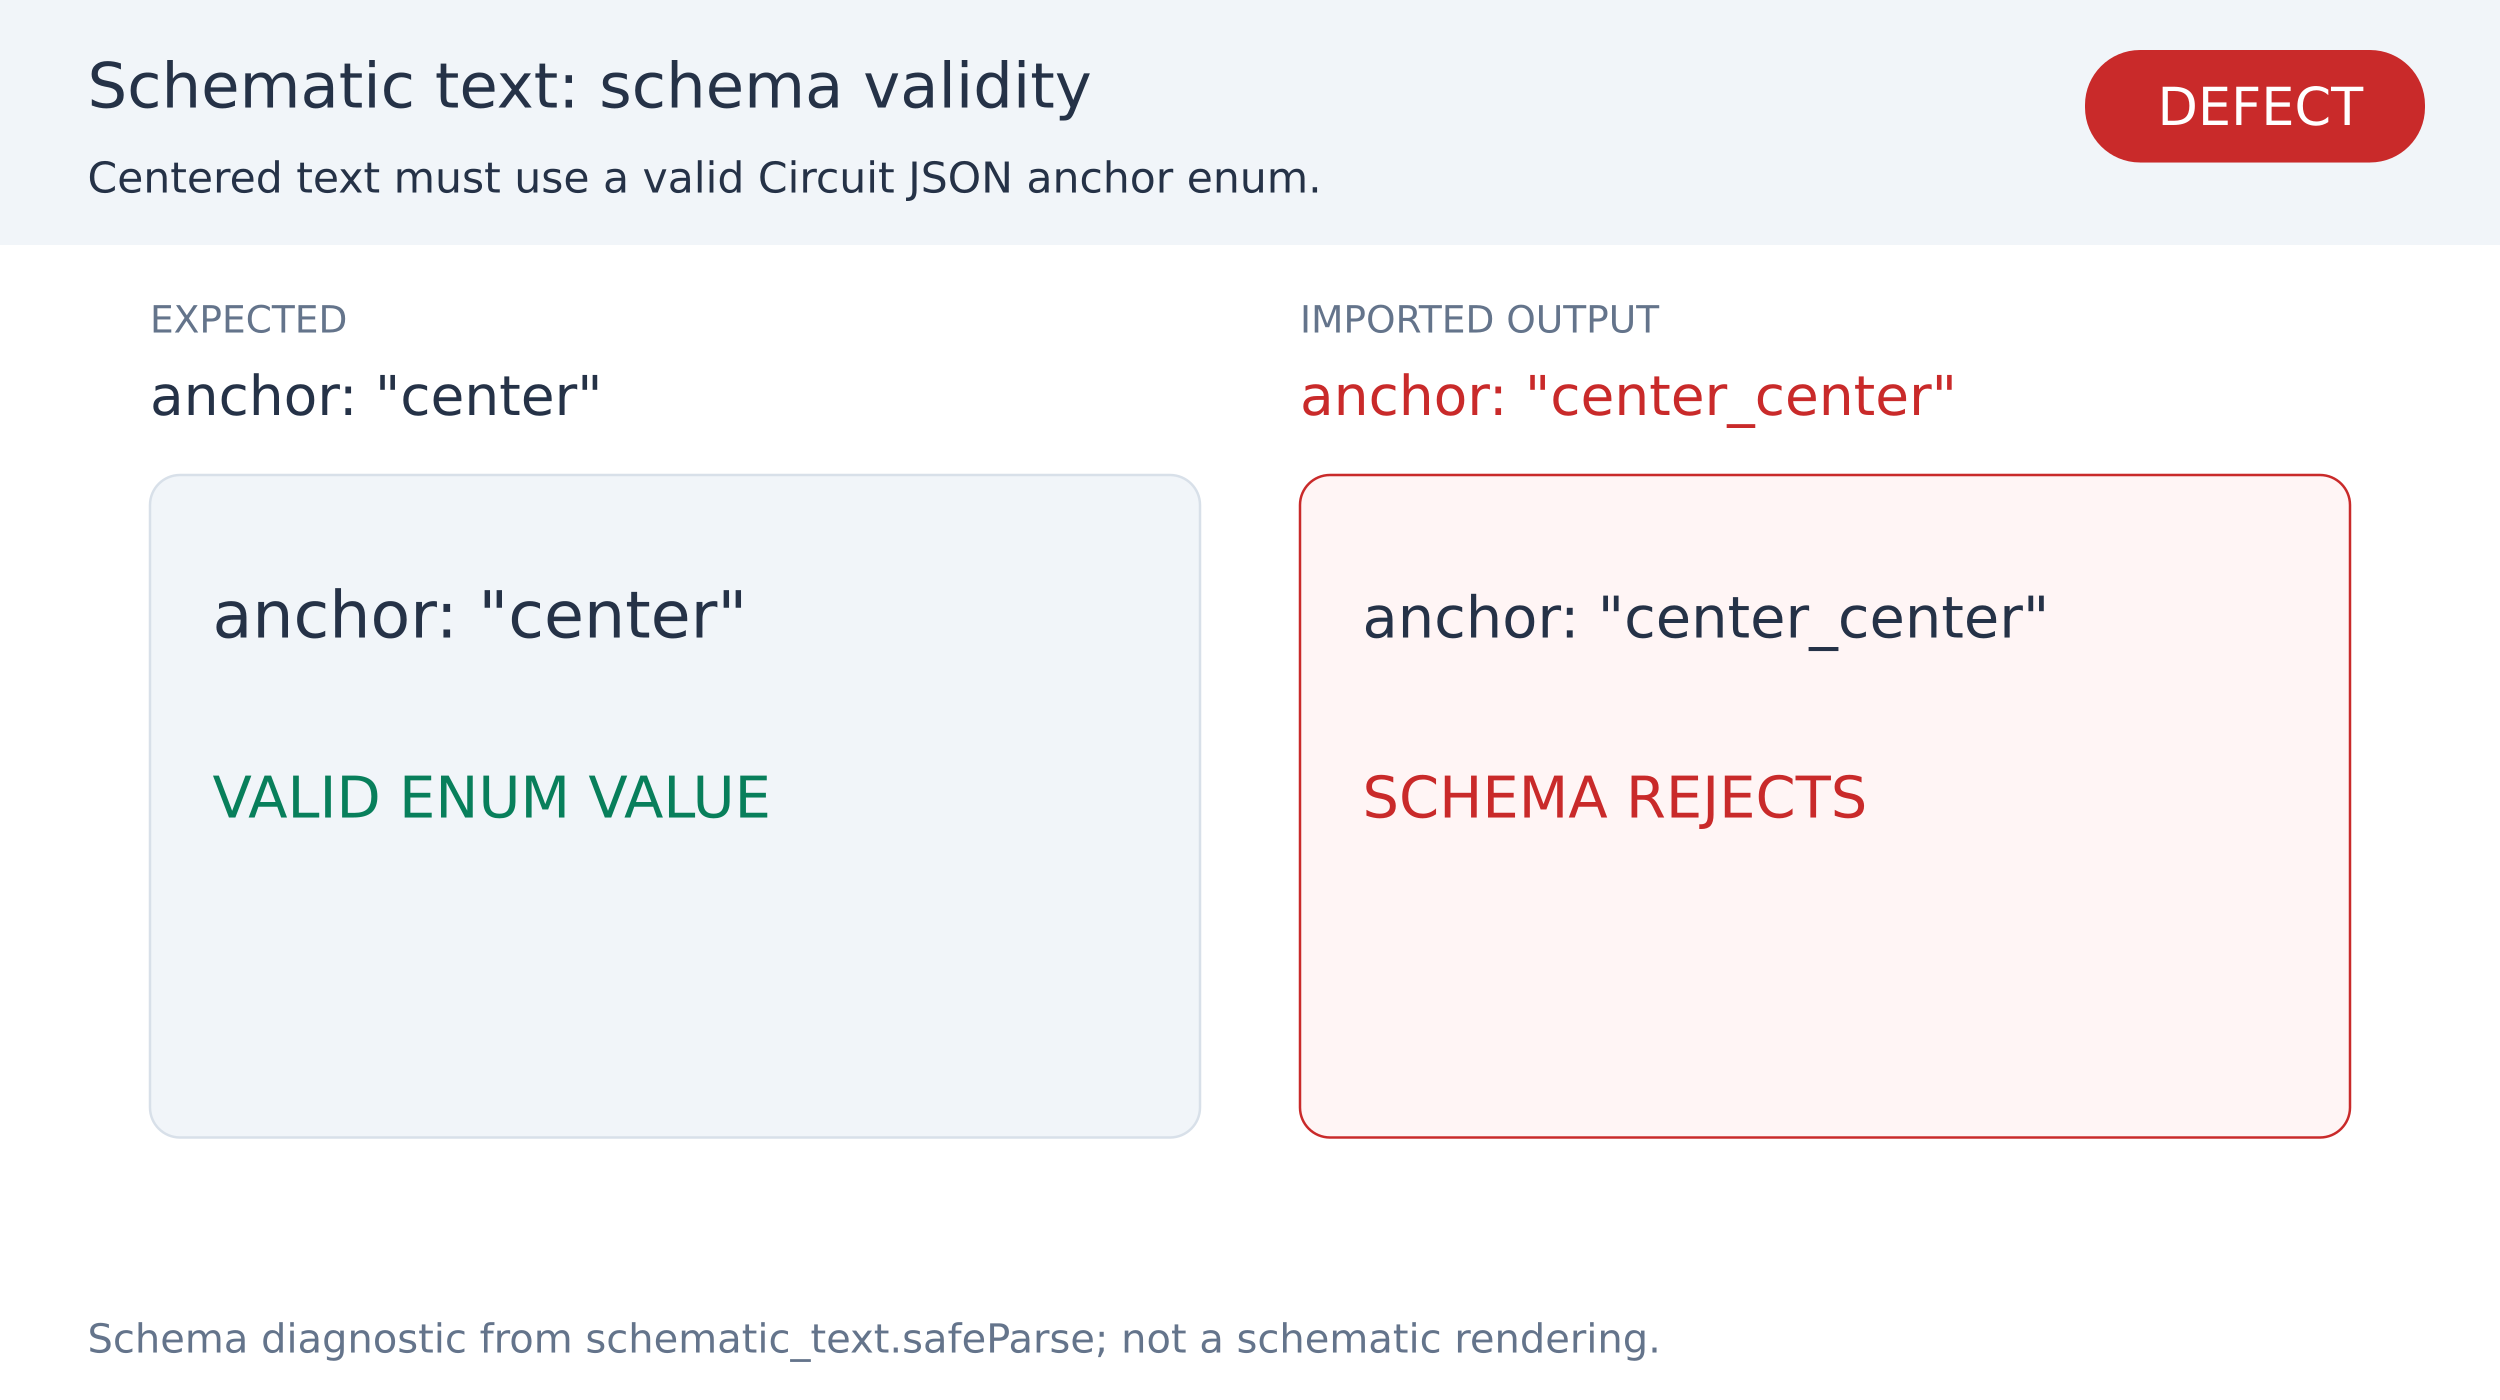
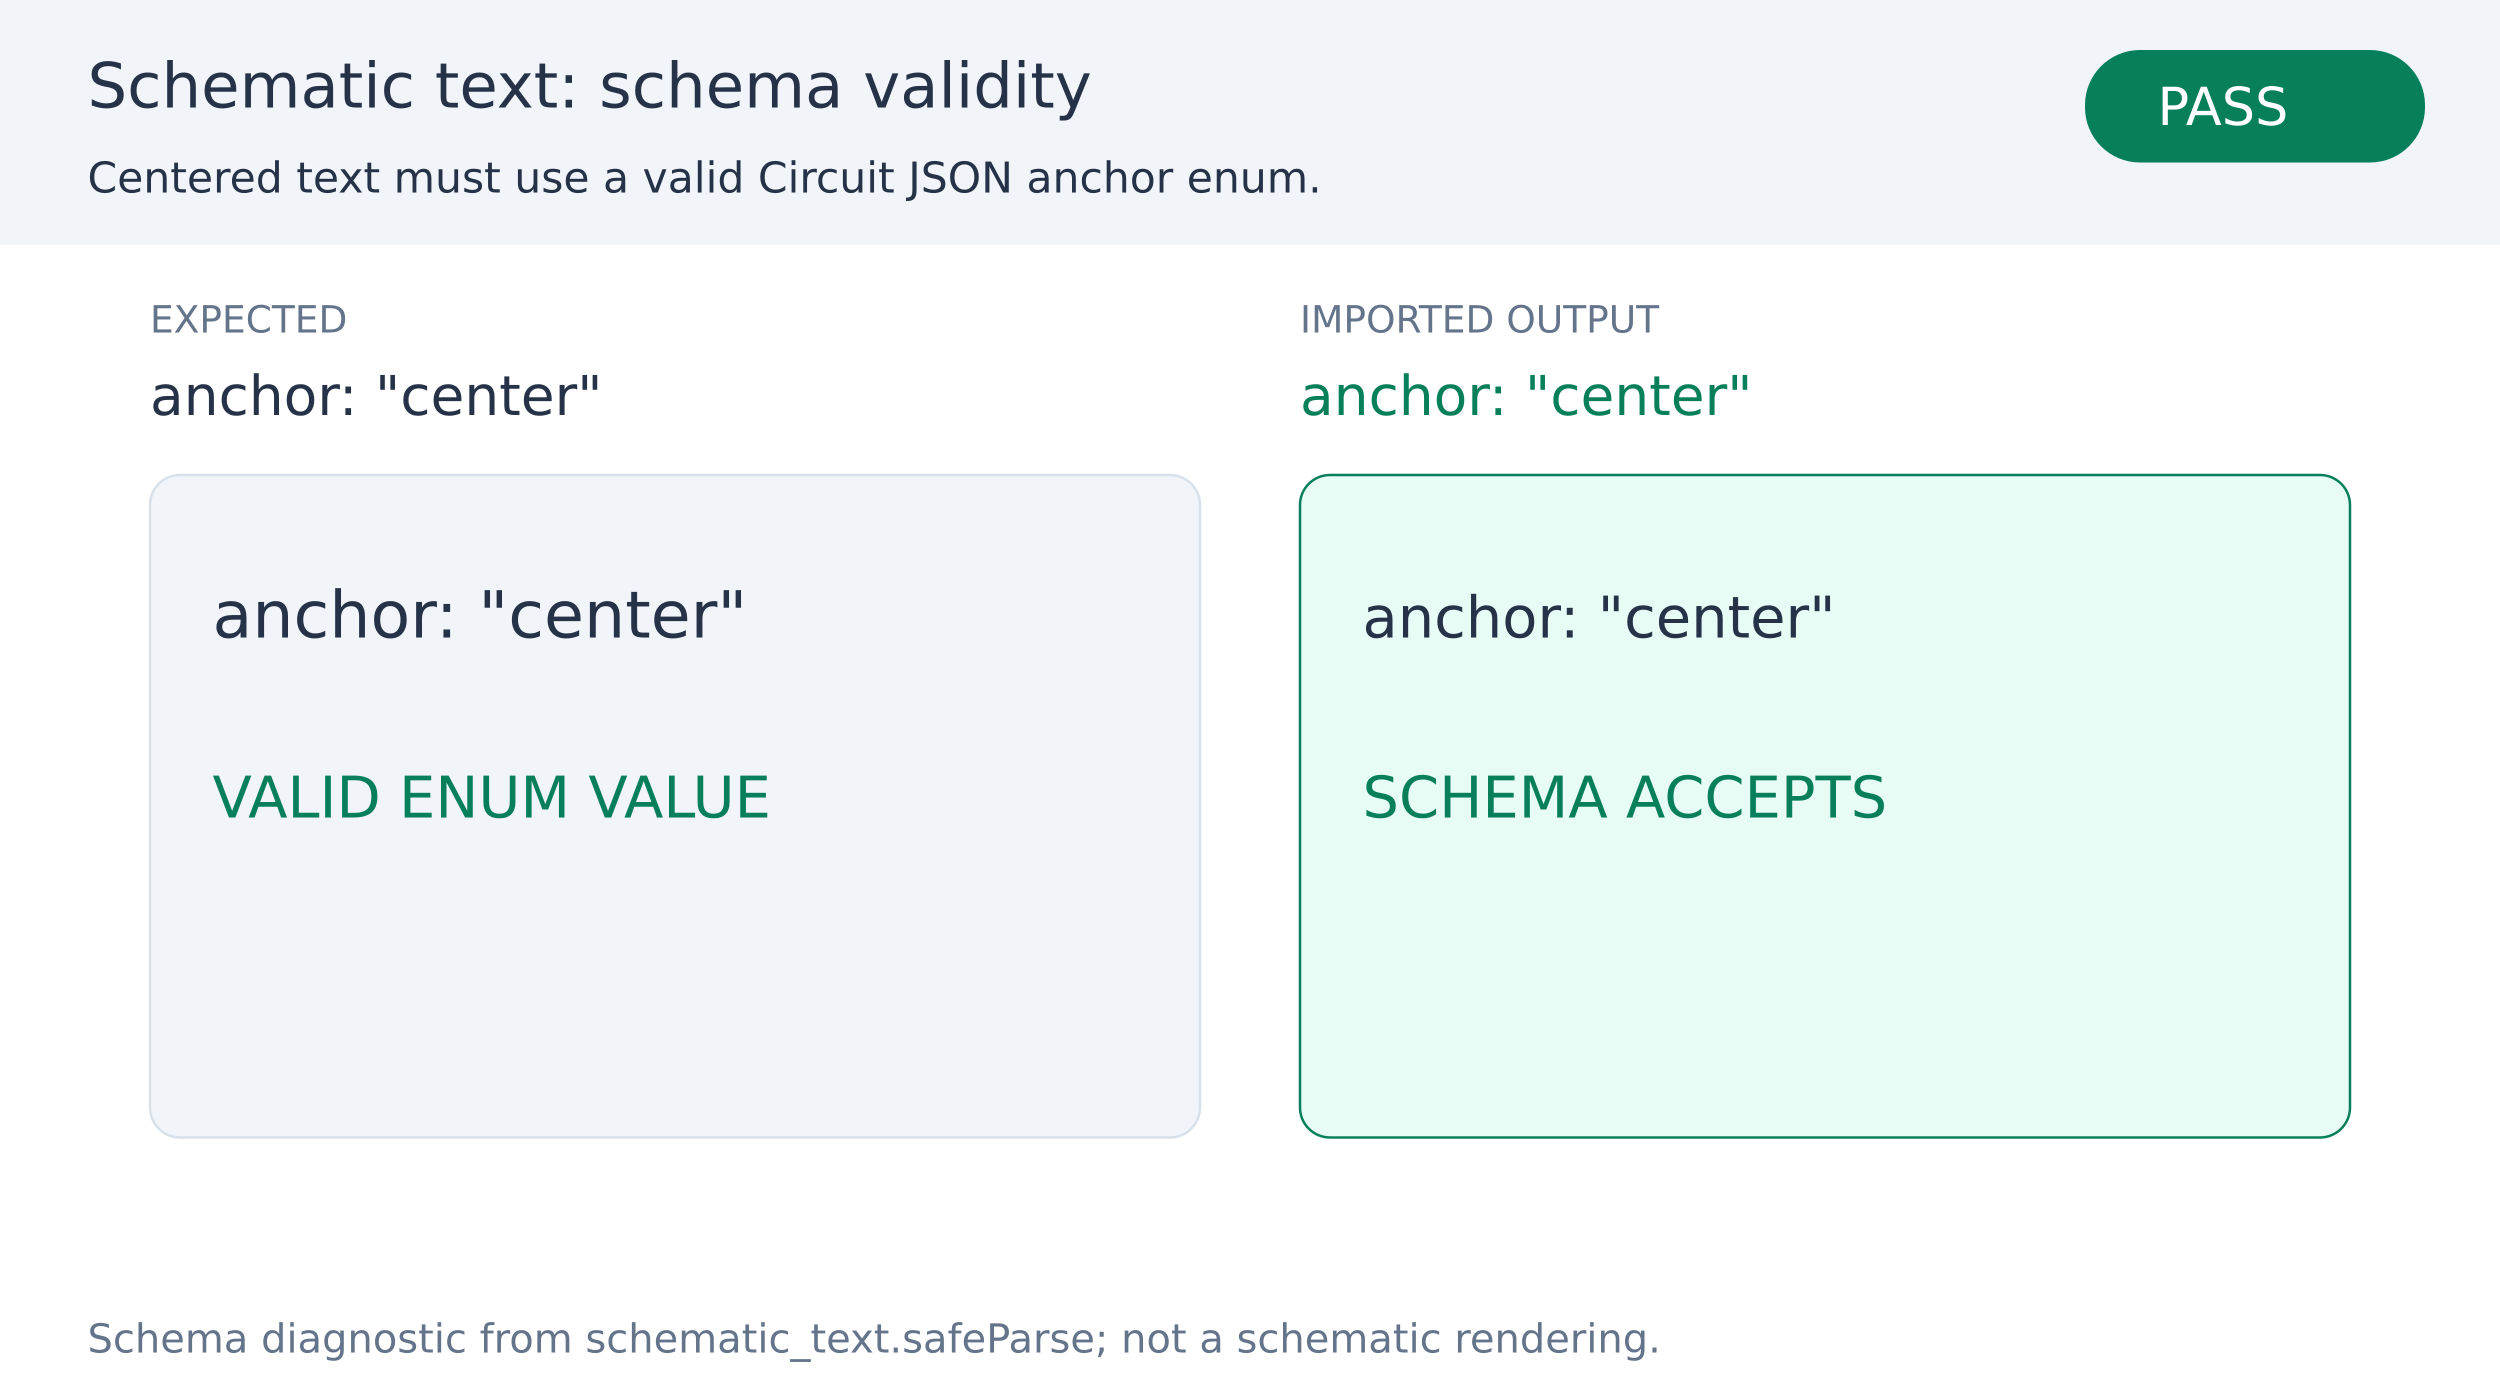
<svg xmlns="http://www.w3.org/2000/svg" width="1000" height="560" viewBox="0 0 1000 560">
  <rect width="1000" height="560" fill="#ffffff" />
  <g font-family="DejaVu Sans, Arial, sans-serif">
    <rect width="1000" height="98" fill="#f1f5f9" />
    <text x="35" y="43" font-size="25" fill="#253247">Schematic text: schema validity</text>
    <text x="35" y="77" font-size="17" fill="#253247">Centered text must use a valid Circuit JSON anchor enum.</text>
-     <rect x="834" y="20" width="136" height="45" rx="22" fill="#c92a2a" />
-     <text x="863" y="50" font-size="21" fill="white">DEFECT</text>
+     <rect x="834" y="20" width="136" height="45" rx="22" fill="#087f5b" />
+     <text x="863" y="50" font-size="21" fill="white">PASS</text>
    <text x="60" y="133" font-size="15" fill="#64748b">EXPECTED</text>
    <text x="60" y="166" font-size="22" fill="#253247">anchor: "center"</text>
    <text x="520" y="133" font-size="15" fill="#64748b">IMPORTED OUTPUT</text>
-     <text x="520" y="166" font-size="22" fill="#c92a2a">anchor: "center_center"</text>
+     <text x="520" y="166" font-size="22" fill="#087f5b">anchor: "center"</text>
    <rect x="60" y="190" width="420" height="265" rx="12" fill="#f1f5f9" stroke="#d8e0e9" />
    <text x="85" y="255" font-size="26" fill="#253247">anchor: "center"</text>
    <text x="85" y="327" font-size="23" fill="#087f5b">VALID ENUM VALUE</text>
-     <rect x="520" y="190" width="420" height="265" rx="12" fill="#fff5f5" stroke="#c92a2a" />
-     <text x="545" y="255" font-size="23" fill="#253247">anchor: "center_center"</text>
-     <text x="545" y="327" font-size="23" fill="#c92a2a">SCHEMA REJECTS</text>
+     <rect x="520" y="190" width="420" height="265" rx="12" fill="#e6fcf5" stroke="#087f5b" />
+     <text x="545" y="255" font-size="23" fill="#253247">anchor: "center"</text>
+     <text x="545" y="327" font-size="23" fill="#087f5b">SCHEMA ACCEPTS</text>
    <text x="35" y="541" font-size="16" fill="#64748b">Schema diagnostic from schematic_text.safeParse; not a schematic rendering.</text>
  </g>
</svg>
